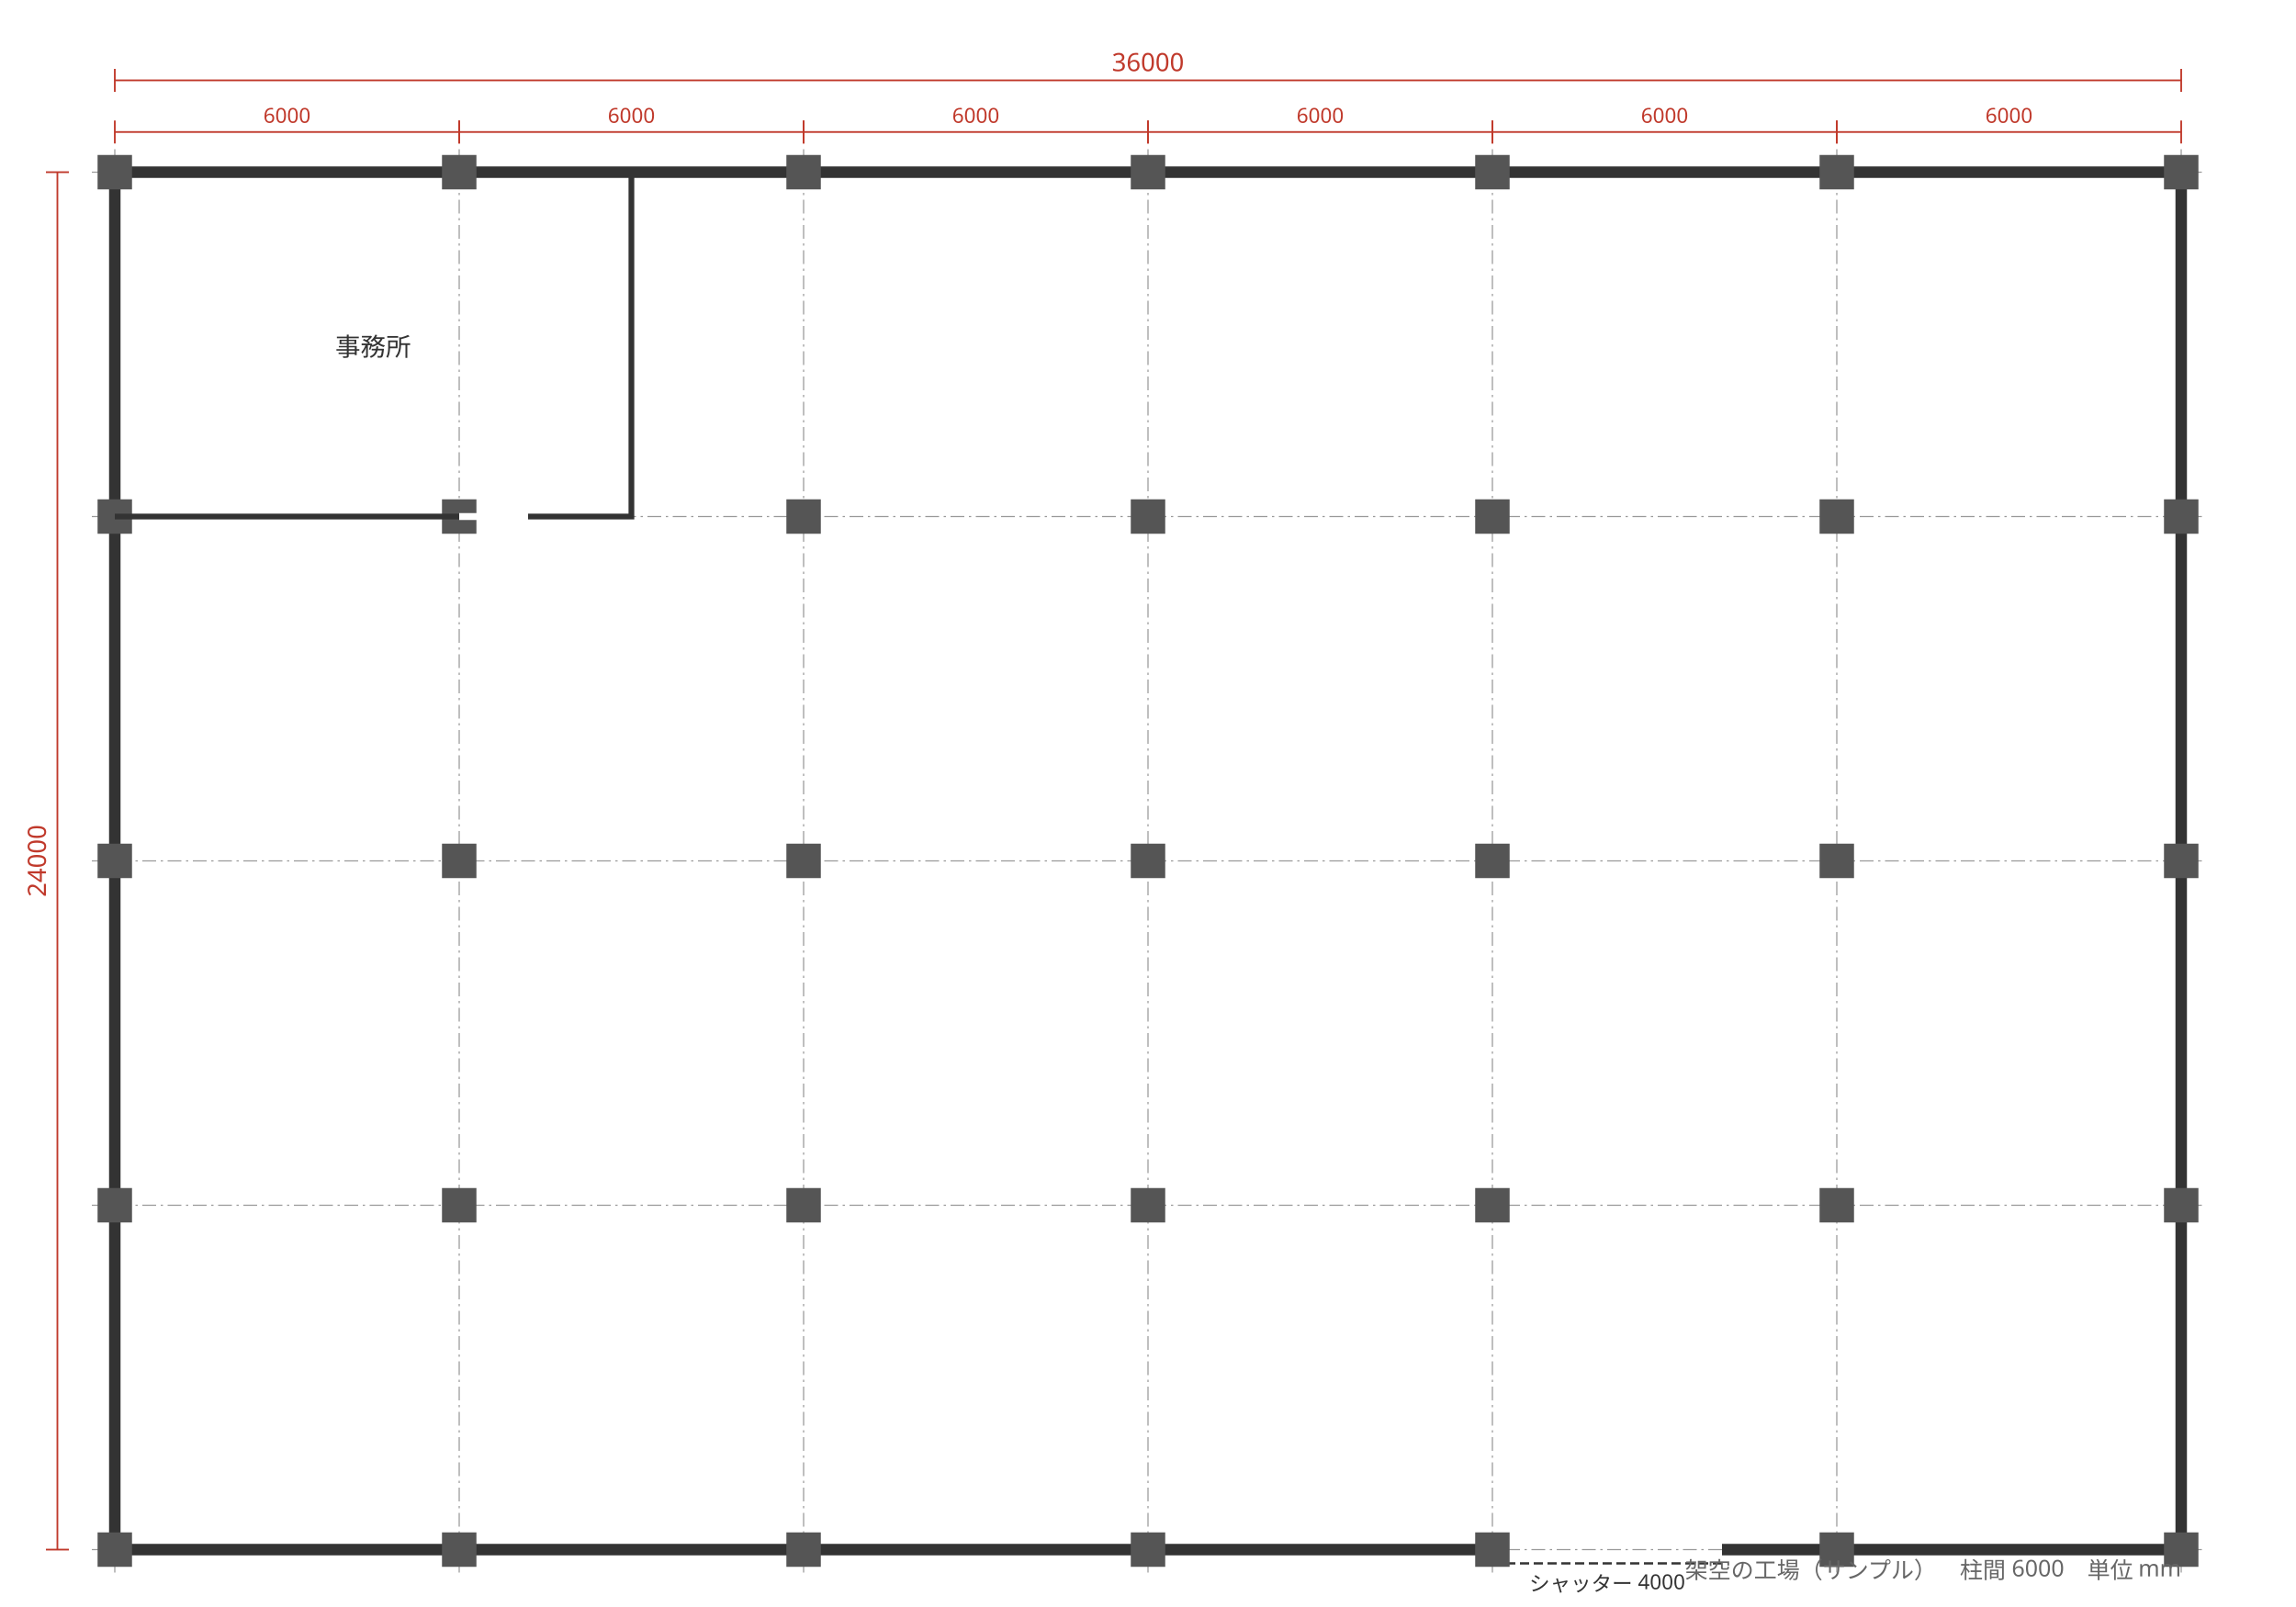
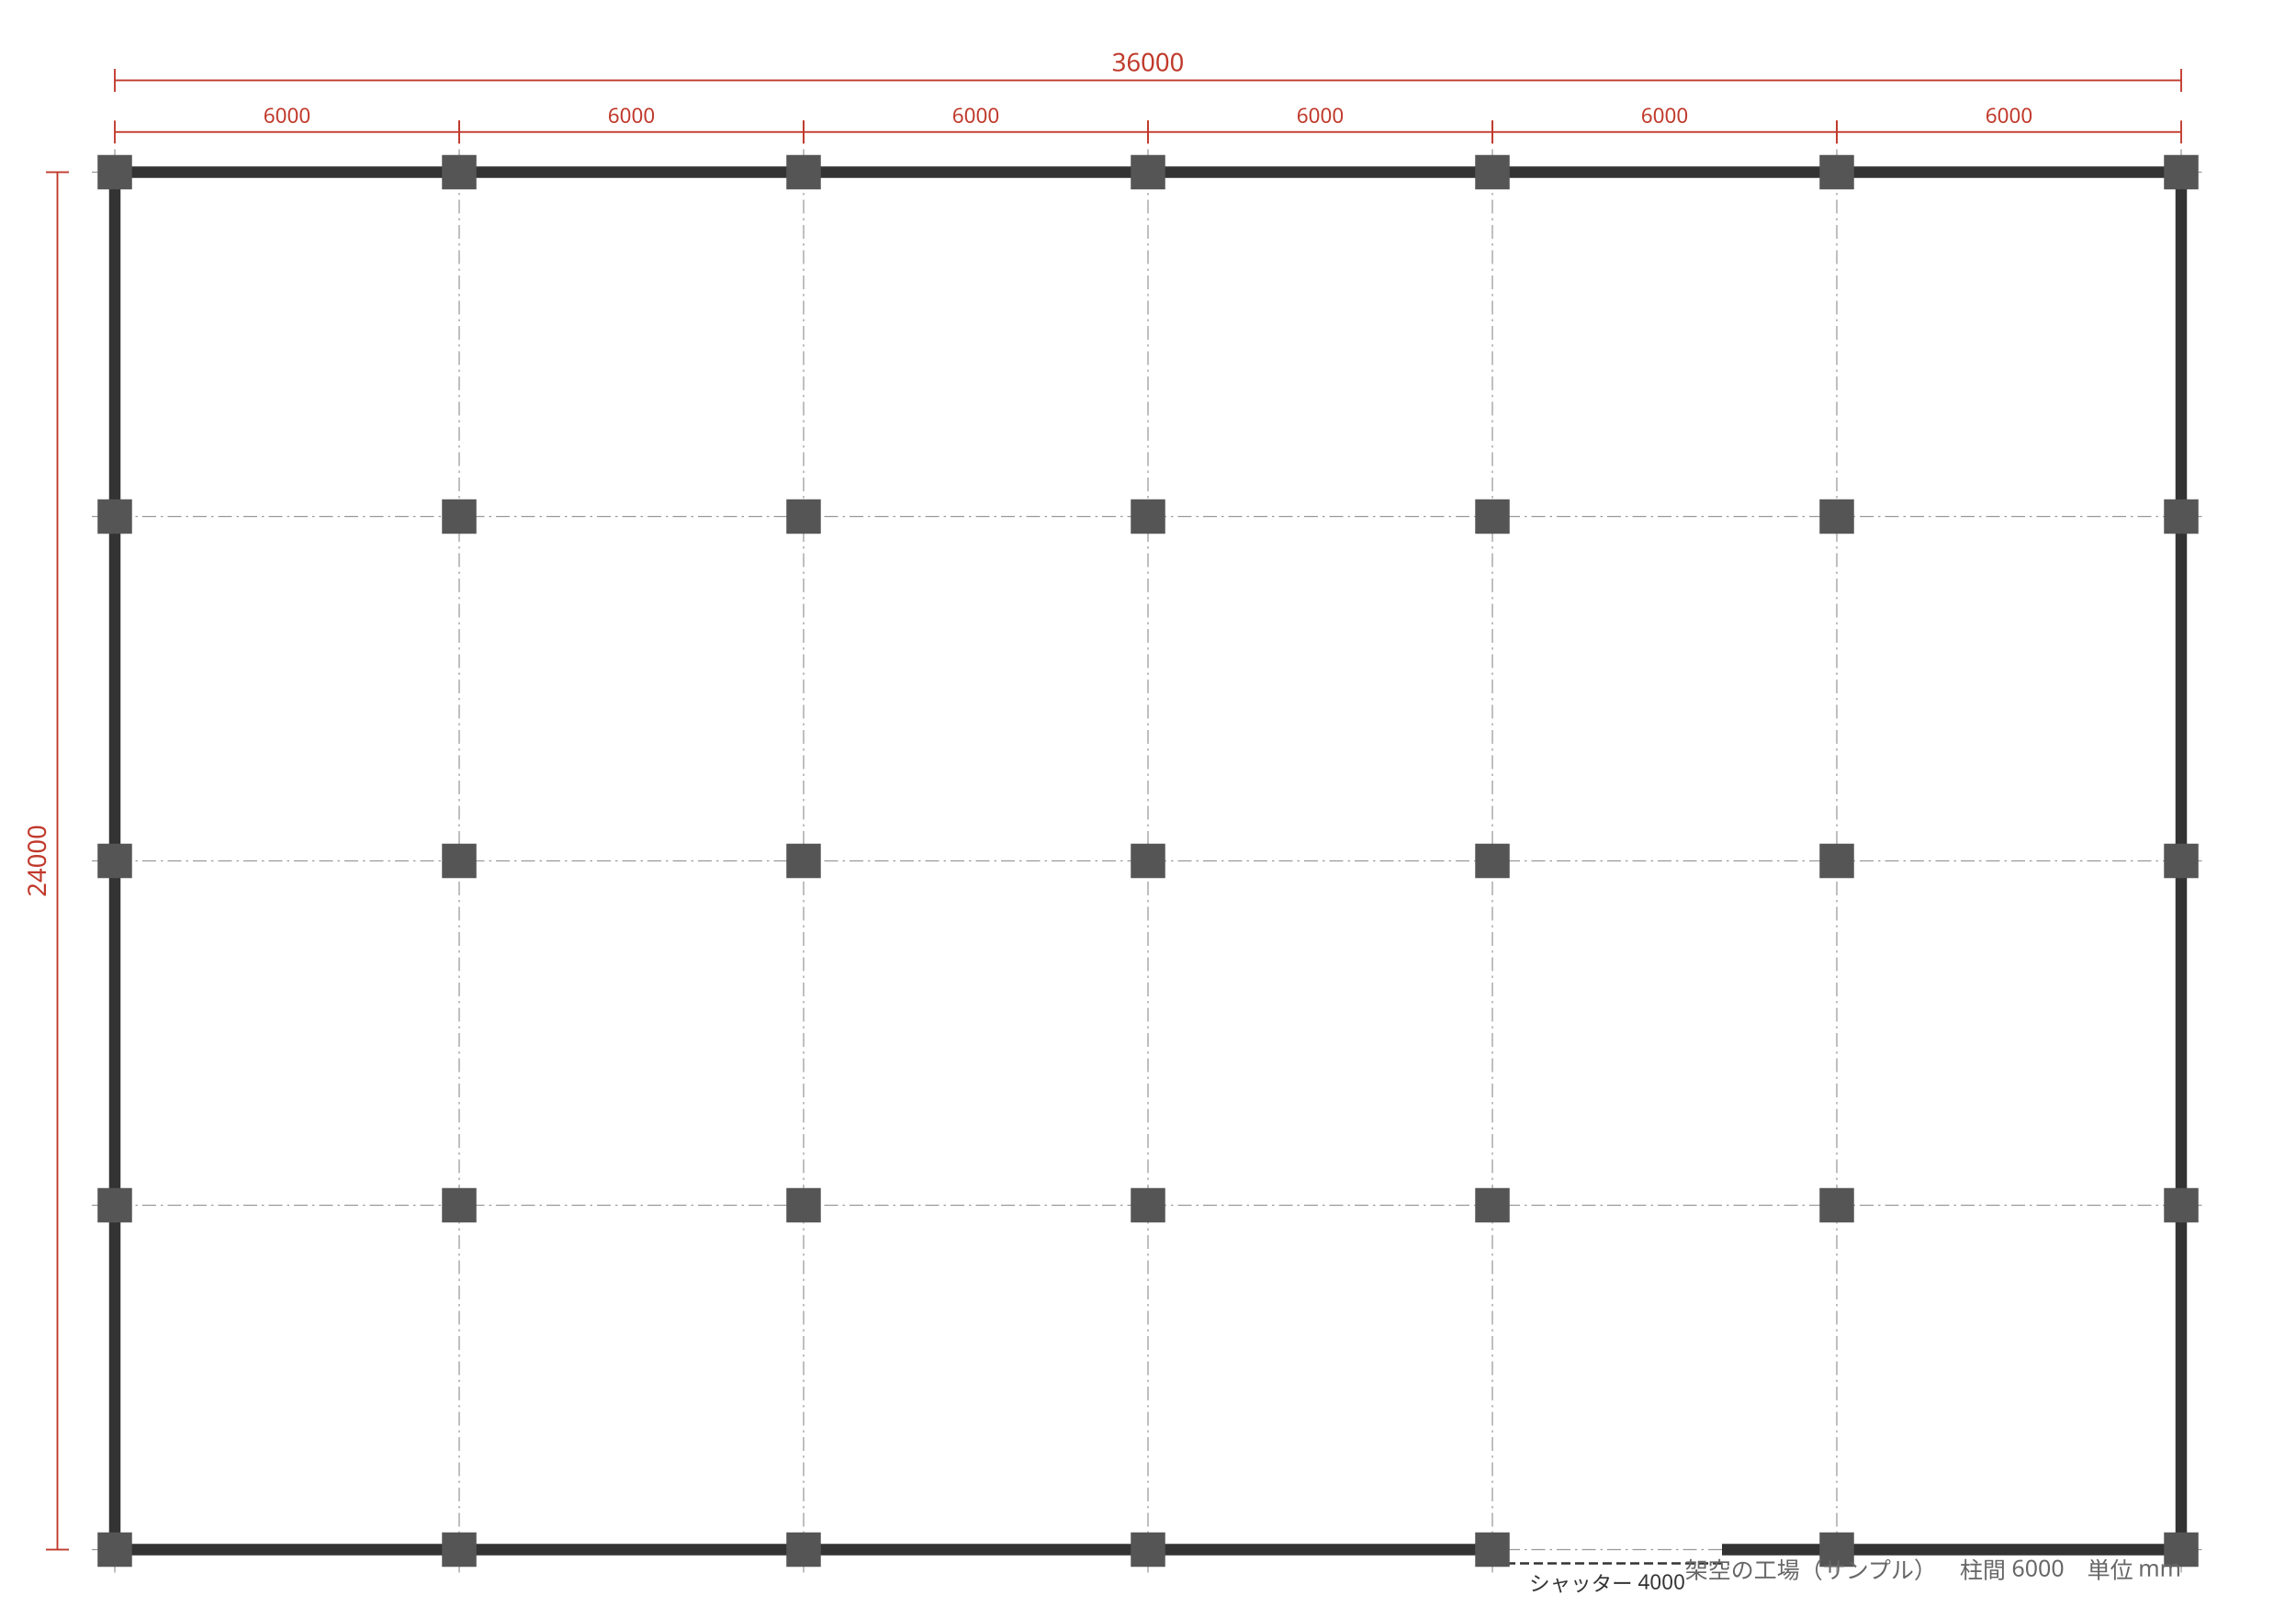
<svg xmlns="http://www.w3.org/2000/svg" width="2000" height="1400" viewBox="0 0 2000 1400" font-family="sans-serif">
  <rect width="2000" height="1400" fill="#fff" />
  <g stroke="#999" stroke-width="1" stroke-dasharray="12 4 2 4">
    <line x1="100" y1="130" x2="100" y2="1370" />
    <line x1="400" y1="130" x2="400" y2="1370" />
    <line x1="700" y1="130" x2="700" y2="1370" />
    <line x1="1000" y1="130" x2="1000" y2="1370" />
    <line x1="1300" y1="130" x2="1300" y2="1370" />
    <line x1="1600" y1="130" x2="1600" y2="1370" />
    <line x1="1900" y1="130" x2="1900" y2="1370" />
    <line x1="80" y1="150" x2="1920" y2="150" />
    <line x1="80" y1="450" x2="1920" y2="450" />
    <line x1="80" y1="750" x2="1920" y2="750" />
    <line x1="80" y1="1050" x2="1920" y2="1050" />
    <line x1="80" y1="1350" x2="1920" y2="1350" />
  </g>
  <g fill="#333">
    <rect x="95.0" y="145.0" width="1810" height="10" />
    <rect x="95.0" y="145.0" width="10" height="1210" />
    <rect x="1895.0" y="145.0" width="10" height="1210" />
    <rect x="95.0" y="1345.0" width="1205.0" height="10" />
    <rect x="1500" y="1345.0" width="405.0" height="10" />
  </g>
  <line x1="1300" y1="1362" x2="1500" y2="1362" stroke="#333" stroke-width="2" stroke-dasharray="8 4" />
  <text x="1400.0" y="1386" font-size="18" text-anchor="middle" fill="#333">シャッター 4000</text>
  <g fill="#555">
    <rect x="85" y="135" width="30" height="30" />
    <rect x="85" y="435" width="30" height="30" />
    <rect x="85" y="735" width="30" height="30" />
    <rect x="85" y="1035" width="30" height="30" />
    <rect x="85" y="1335" width="30" height="30" />
    <rect x="385" y="135" width="30" height="30" />
    <rect x="385" y="435" width="30" height="30" />
    <rect x="385" y="735" width="30" height="30" />
    <rect x="385" y="1035" width="30" height="30" />
    <rect x="385" y="1335" width="30" height="30" />
    <rect x="685" y="135" width="30" height="30" />
    <rect x="685" y="435" width="30" height="30" />
    <rect x="685" y="735" width="30" height="30" />
    <rect x="685" y="1035" width="30" height="30" />
    <rect x="685" y="1335" width="30" height="30" />
    <rect x="985" y="135" width="30" height="30" />
    <rect x="985" y="435" width="30" height="30" />
    <rect x="985" y="735" width="30" height="30" />
    <rect x="985" y="1035" width="30" height="30" />
    <rect x="985" y="1335" width="30" height="30" />
    <rect x="1285" y="135" width="30" height="30" />
    <rect x="1285" y="435" width="30" height="30" />
    <rect x="1285" y="735" width="30" height="30" />
    <rect x="1285" y="1035" width="30" height="30" />
    <rect x="1285" y="1335" width="30" height="30" />
    <rect x="1585" y="135" width="30" height="30" />
    <rect x="1585" y="435" width="30" height="30" />
    <rect x="1585" y="735" width="30" height="30" />
    <rect x="1585" y="1035" width="30" height="30" />
    <rect x="1585" y="1335" width="30" height="30" />
    <rect x="1885" y="135" width="30" height="30" />
    <rect x="1885" y="435" width="30" height="30" />
    <rect x="1885" y="735" width="30" height="30" />
    <rect x="1885" y="1035" width="30" height="30" />
    <rect x="1885" y="1335" width="30" height="30" />
  </g>
-   <g fill="none" stroke="#333" stroke-width="5">
-     <path d="M550 150 V450 H100 M550 450 H100" />
-   </g>
-   <rect x="400" y="447" width="60" height="6" fill="#fff" />
-   <text x="325" y="310" font-size="22" text-anchor="middle" fill="#333">事務所</text>
  <g stroke="#c0392b" stroke-width="1.5">
    <line x1="100" y1="70" x2="1900" y2="70" />
    <line x1="100" y1="60" x2="100" y2="80" />
    <line x1="1900" y1="60" x2="1900" y2="80" />
  </g>
  <text x="1000.0" y="62" font-size="22" text-anchor="middle" fill="#c0392b">36000</text>
  <g stroke="#c0392b" stroke-width="1.5">
    <line x1="100" y1="115" x2="400" y2="115" />
    <line x1="100" y1="105" x2="100" y2="125" />
    <line x1="400" y1="105" x2="400" y2="125" />
  </g>
  <text x="250.0" y="107" font-size="18" text-anchor="middle" fill="#c0392b">6000</text>
  <g stroke="#c0392b" stroke-width="1.5">
    <line x1="400" y1="115" x2="700" y2="115" />
    <line x1="400" y1="105" x2="400" y2="125" />
    <line x1="700" y1="105" x2="700" y2="125" />
  </g>
  <text x="550.0" y="107" font-size="18" text-anchor="middle" fill="#c0392b">6000</text>
  <g stroke="#c0392b" stroke-width="1.5">
    <line x1="700" y1="115" x2="1000" y2="115" />
    <line x1="700" y1="105" x2="700" y2="125" />
    <line x1="1000" y1="105" x2="1000" y2="125" />
  </g>
  <text x="850.0" y="107" font-size="18" text-anchor="middle" fill="#c0392b">6000</text>
  <g stroke="#c0392b" stroke-width="1.5">
    <line x1="1000" y1="115" x2="1300" y2="115" />
    <line x1="1000" y1="105" x2="1000" y2="125" />
    <line x1="1300" y1="105" x2="1300" y2="125" />
  </g>
  <text x="1150.0" y="107" font-size="18" text-anchor="middle" fill="#c0392b">6000</text>
  <g stroke="#c0392b" stroke-width="1.5">
    <line x1="1300" y1="115" x2="1600" y2="115" />
    <line x1="1300" y1="105" x2="1300" y2="125" />
    <line x1="1600" y1="105" x2="1600" y2="125" />
  </g>
  <text x="1450.0" y="107" font-size="18" text-anchor="middle" fill="#c0392b">6000</text>
  <g stroke="#c0392b" stroke-width="1.5">
    <line x1="1600" y1="115" x2="1900" y2="115" />
    <line x1="1600" y1="105" x2="1600" y2="125" />
    <line x1="1900" y1="105" x2="1900" y2="125" />
  </g>
  <text x="1750.0" y="107" font-size="18" text-anchor="middle" fill="#c0392b">6000</text>
  <g stroke="#c0392b" stroke-width="1.5">
    <line x1="50" y1="150" x2="50" y2="1350" />
    <line x1="40" y1="150" x2="60" y2="150" />
    <line x1="40" y1="1350" x2="60" y2="1350" />
  </g>
  <text x="40" y="750.0" font-size="22" text-anchor="middle" fill="#c0392b" transform="rotate(-90 40 750.0)">24000</text>
  <text x="1900" y="1375" font-size="20" text-anchor="end" fill="#666">架空の工場（サンプル）　柱間 6000　単位 mm</text>
</svg>
